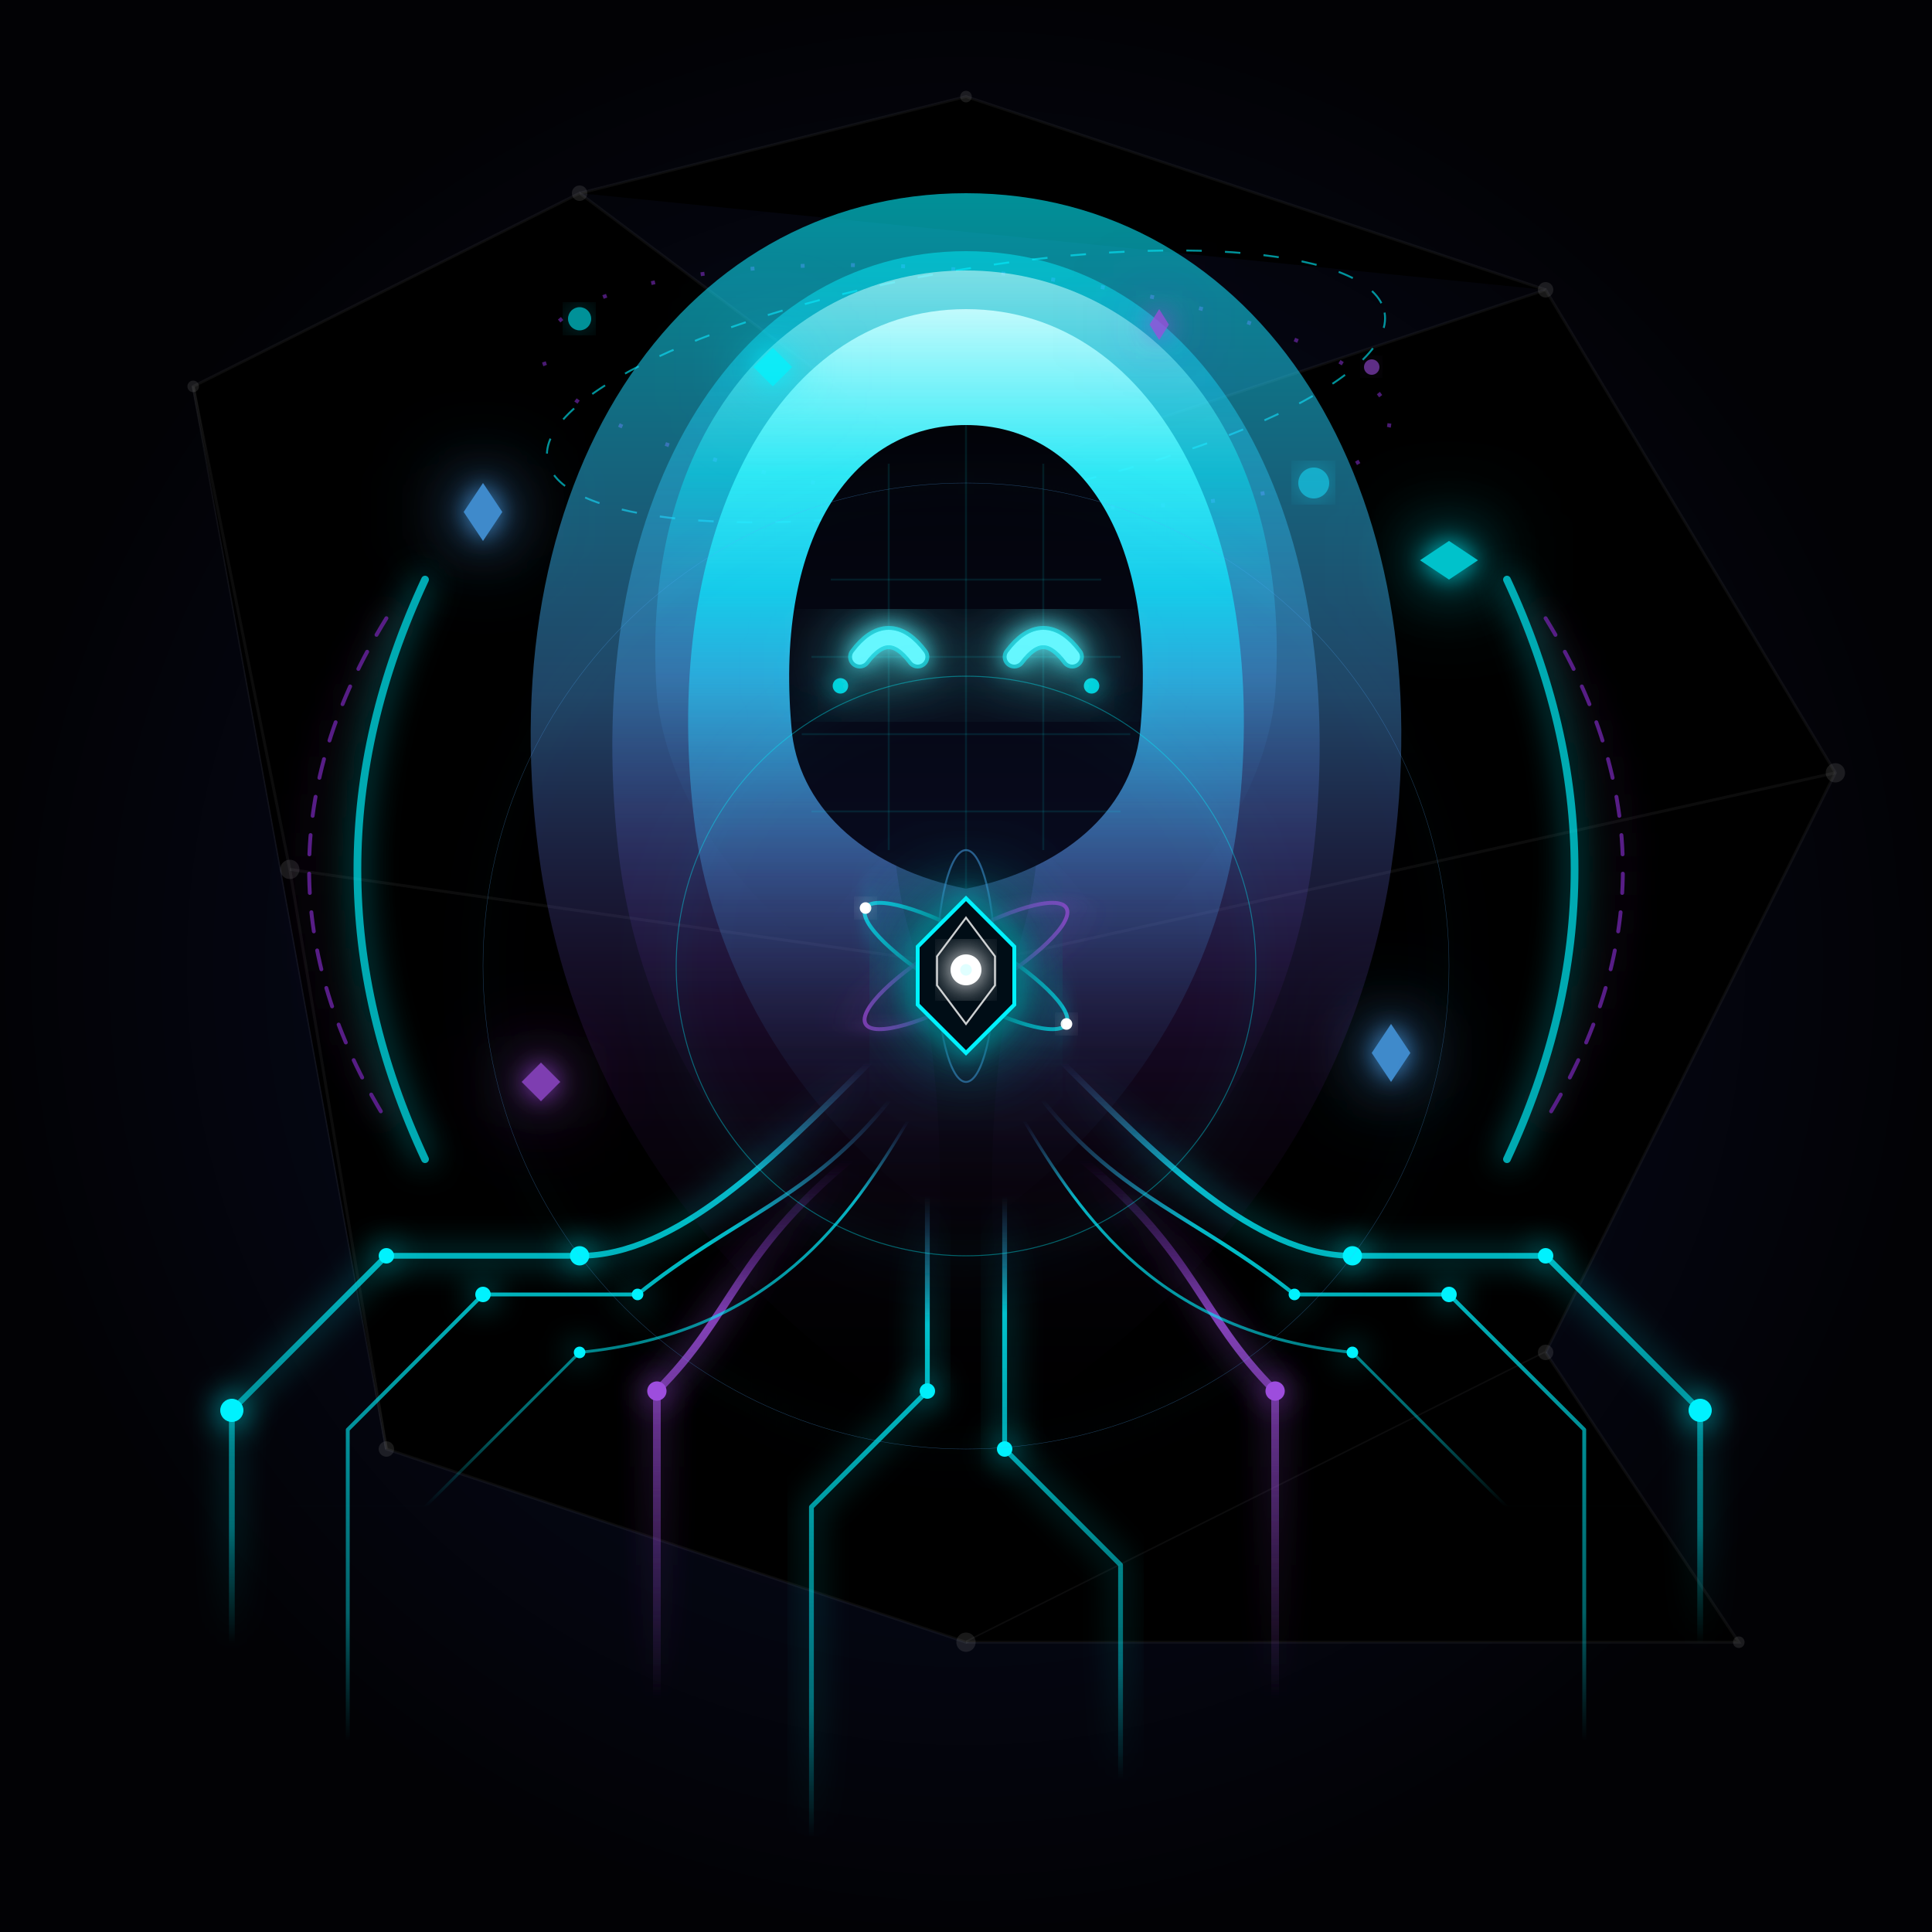
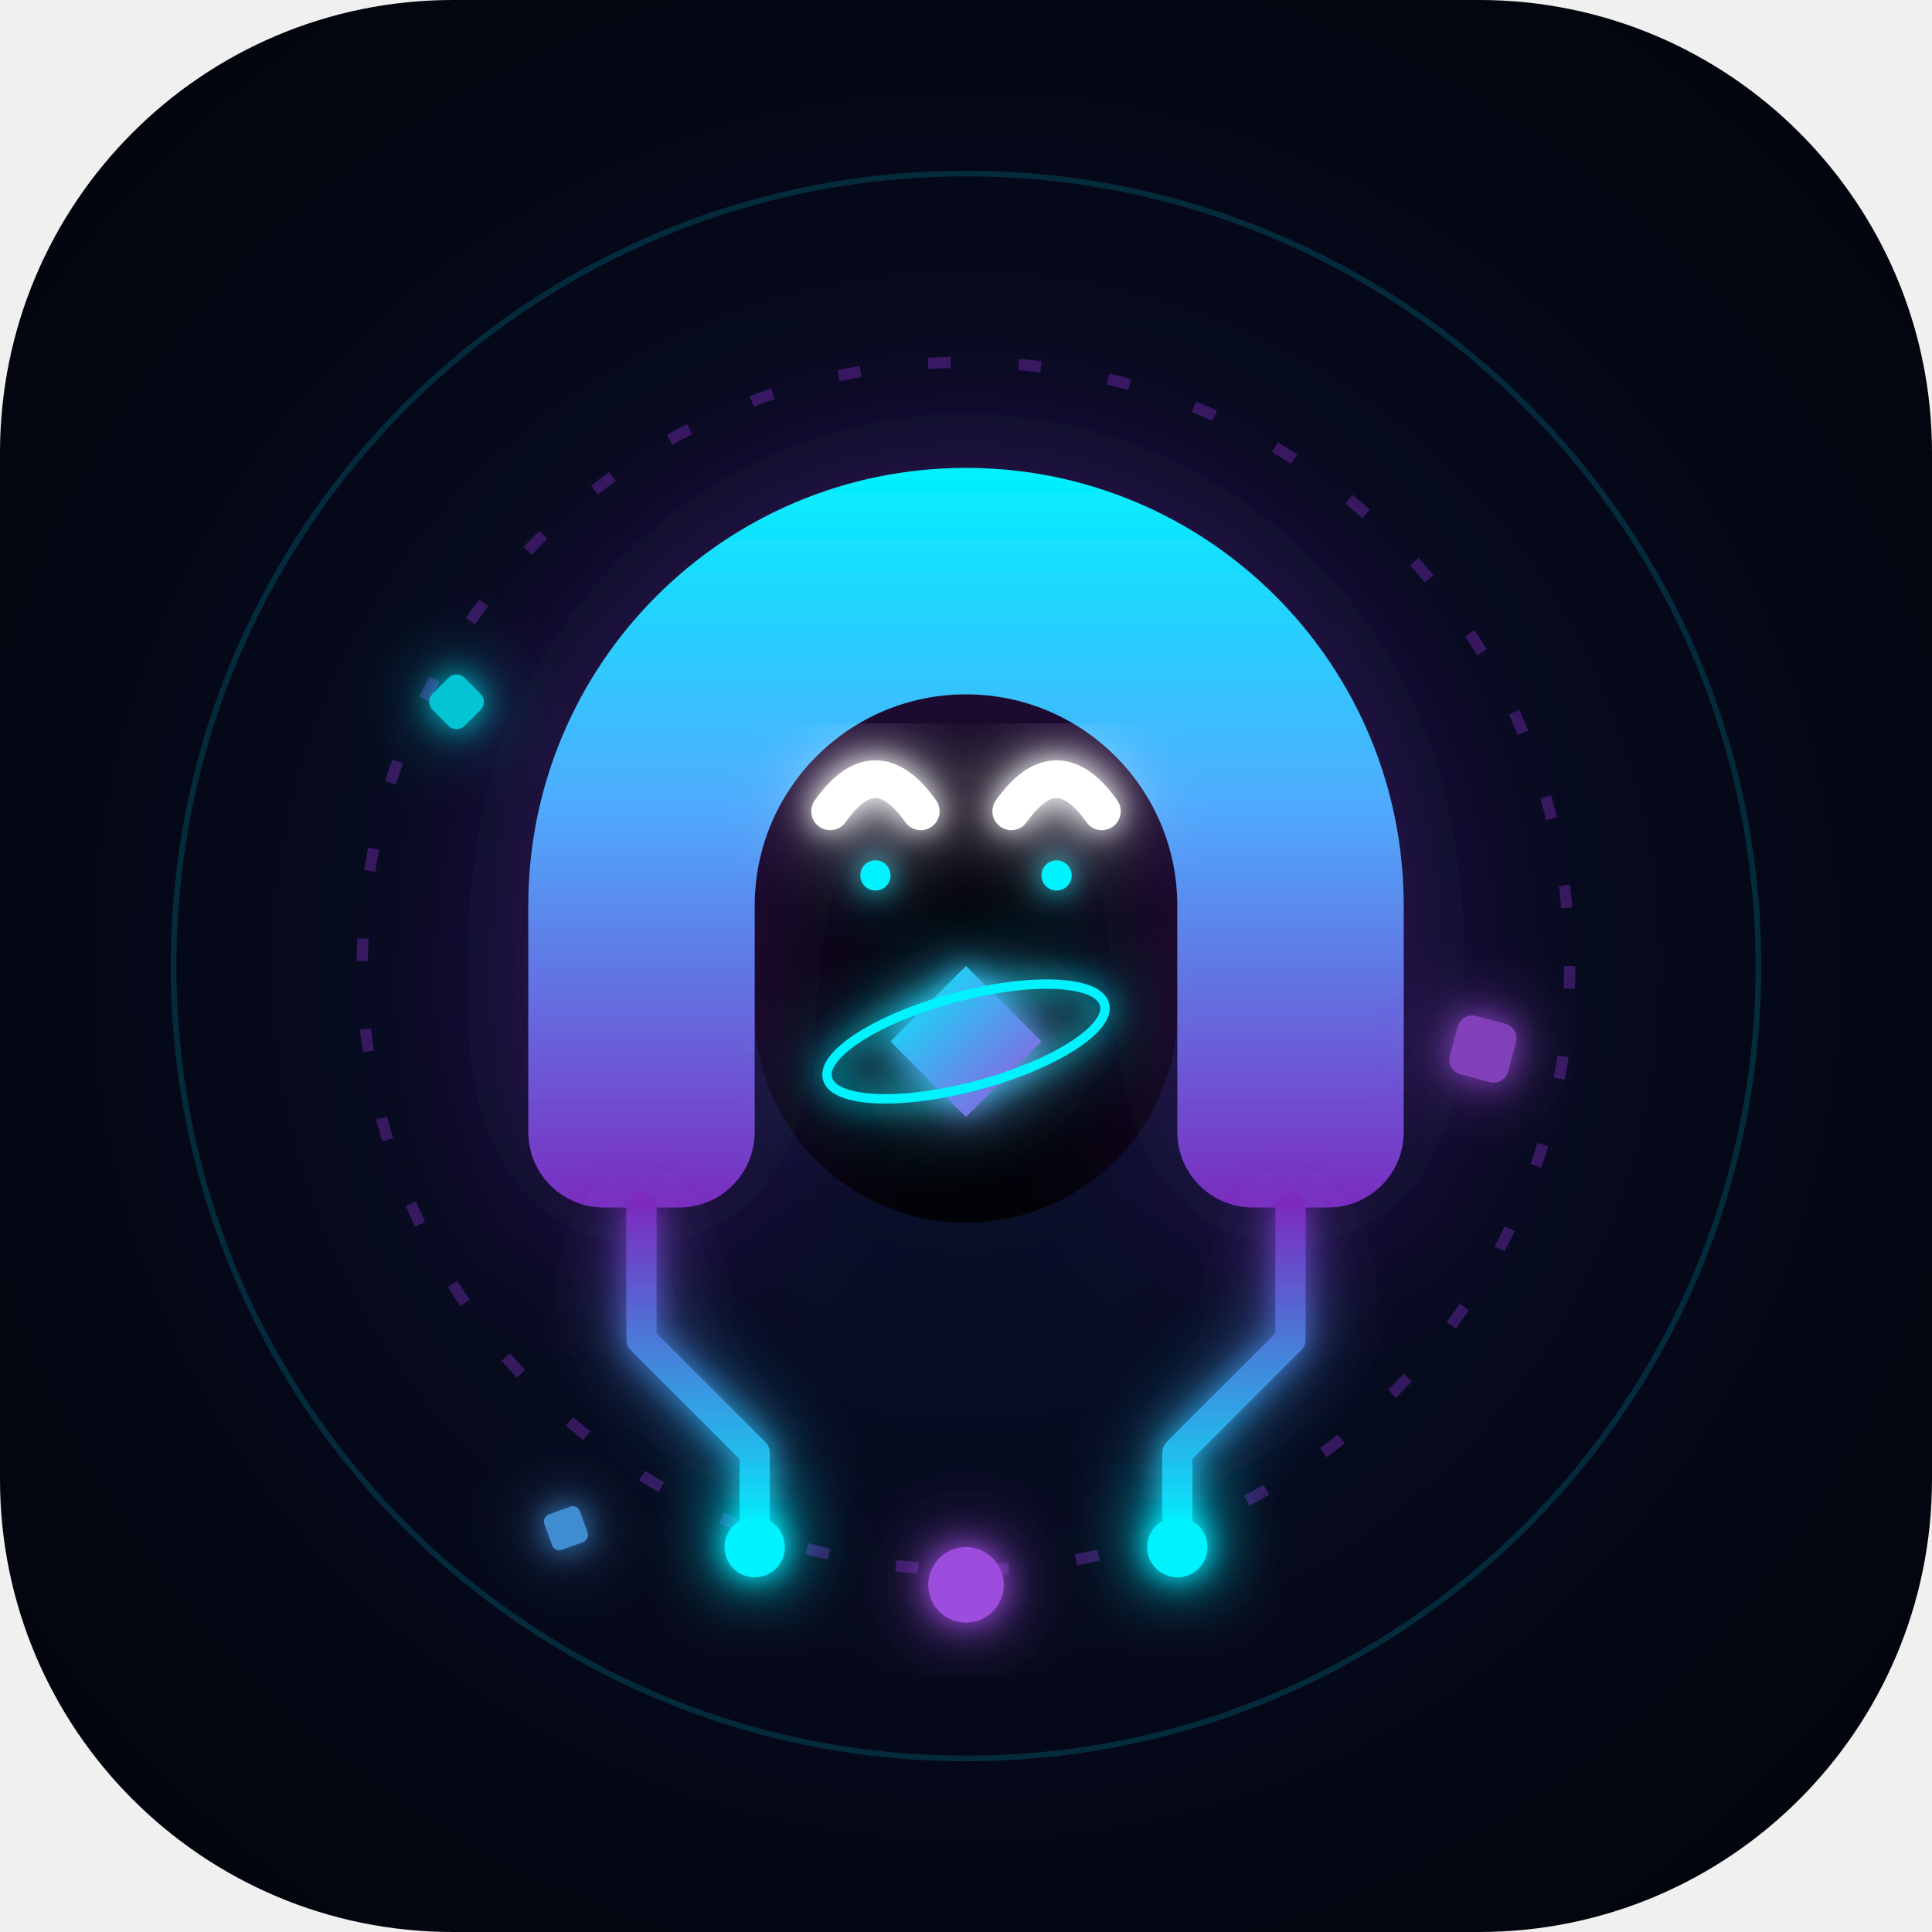
- <svg xmlns="http://www.w3.org/2000/svg" viewBox="0 0 1000 1000">
+ <svg xmlns="http://www.w3.org/2000/svg" viewBox="0 0 512 512">
  <defs>
-     <radialGradient id="bgGrad" cx="50%" cy="50%" r="50%" fx="50%" fy="50%">
-       <stop offset="0%" stop-color="#0a1128" />
-       <stop offset="60%" stop-color="#050714" />
-       <stop offset="100%" stop-color="#020205" />
+     <radialGradient id="bgGrad" cx="50%" cy="50%" r="70%">
+       <stop offset="0%" stop-color="#0a122e" />
+       <stop offset="60%" stop-color="#050818" />
+       <stop offset="100%" stop-color="#020308" />
    </radialGradient>
+     <linearGradient id="hoodGrad" x1="0%" y1="0%" x2="0%" y2="100%">
+       <stop offset="0%" stop-color="#00f2fe" />
+       <stop offset="45%" stop-color="#4facfe" />
+       <stop offset="100%" stop-color="#7b2cbf" />
+     </linearGradient>
+     <linearGradient id="circuitGrad" x1="0%" y1="0%" x2="0%" y2="100%">
+       <stop offset="0%" stop-color="#7b2cbf" />
+       <stop offset="100%" stop-color="#00f2fe" />
+     </linearGradient>
+     <linearGradient id="accentGrad" x1="0%" y1="0%" x2="100%" y2="100%">
+       <stop offset="0%" stop-color="#00f2fe" />
+       <stop offset="100%" stop-color="#9d4edd" />
+     </linearGradient>
    <filter id="neonGlow" x="-50%" y="-50%" width="200%" height="200%">
-       <feGaussianBlur in="SourceGraphic" stdDeviation="6" result="blur1" />
-       <feGaussianBlur in="SourceGraphic" stdDeviation="15" result="blur2" />
-       <feGaussianBlur in="SourceGraphic" stdDeviation="25" result="blur3" />
+       <feGaussianBlur in="SourceGraphic" stdDeviation="4" result="blur1" />
+       <feGaussianBlur in="SourceGraphic" stdDeviation="10" result="blur2" />
      <feMerge>
-         <feMergeNode in="blur3" />
        <feMergeNode in="blur2" />
        <feMergeNode in="blur1" />
        <feMergeNode in="SourceGraphic" />
      </feMerge>
    </filter>
-     <filter id="softGlow" x="-20%" y="-20%" width="140%" height="140%">
-       <feGaussianBlur in="SourceGraphic" stdDeviation="8" result="blur" />
-       <feMerge>
-         <feMergeNode in="blur" />
-         <feMergeNode in="SourceGraphic" />
-       </feMerge>
+     <filter id="dropShadow" x="-20%" y="-20%" width="140%" height="140%">
+       <feDropShadow dx="0" dy="12" stdDeviation="15" flood-color="#000000" flood-opacity="0.8" />
+       <feDropShadow dx="0" dy="0" stdDeviation="25" flood-color="#7b2cbf" flood-opacity="0.4" />
    </filter>
-     <linearGradient id="cloakOuter" x1="0%" y1="0%" x2="0%" y2="100%">
-       <stop offset="0%" stop-color="#00f2fe" stop-opacity="0.6" />
-       <stop offset="40%" stop-color="#4facfe" stop-opacity="0.4" />
-       <stop offset="70%" stop-color="#7b2cbf" stop-opacity="0.1" />
-       <stop offset="100%" stop-color="#050714" stop-opacity="0" />
-     </linearGradient>
-     <linearGradient id="cloakInner" x1="0%" y1="0%" x2="0%" y2="100%">
-       <stop offset="0%" stop-color="#e0ffff" stop-opacity="0.9" />
-       <stop offset="30%" stop-color="#00f2fe" stop-opacity="0.7" />
-       <stop offset="60%" stop-color="#4facfe" stop-opacity="0.3" />
-       <stop offset="100%" stop-color="#120c24" stop-opacity="0" />
-     </linearGradient>
-     <linearGradient id="visorDark" x1="0%" y1="0%" x2="0%" y2="100%">
-       <stop offset="0%" stop-color="#020308" stop-opacity="1" />
-       <stop offset="100%" stop-color="#080b1f" stop-opacity="1" />
-     </linearGradient>
-     <linearGradient id="circuitGrad" x1="0%" y1="0%" x2="0%" y2="100%">
-       <stop offset="0%" stop-color="#4facfe" stop-opacity="0" />
-       <stop offset="20%" stop-color="#00f2fe" stop-opacity="0.8" />
-       <stop offset="80%" stop-color="#00f2fe" stop-opacity="0.4" />
-       <stop offset="100%" stop-color="#00f2fe" stop-opacity="0" />
-     </linearGradient>
-     <linearGradient id="circuitGradPurple" x1="0%" y1="0%" x2="0%" y2="100%">
-       <stop offset="0%" stop-color="#7b2cbf" stop-opacity="0" />
-       <stop offset="30%" stop-color="#9d4edd" stop-opacity="0.8" />
-       <stop offset="100%" stop-color="#9d4edd" stop-opacity="0" />
-     </linearGradient>
  </defs>
-   <rect width="1000" height="1000" fill="url(#bgGrad)" />
-   <g stroke="#ffffff" stroke-opacity="0.05" stroke-width="1.5">
-     <path d="M 100,200 L 300,100 L 500,250 L 800,150 L 950,400 L 800,700 L 500,850 L 200,750 Z" />
-     <path d="M 300,100 L 500,50 L 800,150" />
-     <path d="M 100,200 L 150,450 L 200,750" />
-     <path d="M 800,700 L 900,850 L 500,850" />
-     <path d="M 150,450 L 500,500 L 950,400" />
-   </g>
-   <g fill="#ffffff" opacity="0.1">
-     <circle cx="100" cy="200" r="3" />
-     <circle cx="300" cy="100" r="4" />
-     <circle cx="500" cy="50" r="3" />
-     <circle cx="800" cy="150" r="4" />
-     <circle cx="950" cy="400" r="5" />
-     <circle cx="800" cy="700" r="4" />
-     <circle cx="900" cy="850" r="3" />
-     <circle cx="500" cy="850" r="5" />
-     <circle cx="200" cy="750" r="4" />
-     <circle cx="150" cy="450" r="5" />
-     <circle cx="500" cy="500" r="3" />
-   </g>
-   <g opacity="0.6">
-     <ellipse cx="500" cy="200" rx="220" ry="60" fill="none" stroke="#00f2fe" stroke-width="1" stroke-dasharray="8 12" transform="rotate(-10 500 200)" />
-     <ellipse cx="500" cy="200" rx="220" ry="60" fill="none" stroke="#7b2cbf" stroke-width="2" stroke-dasharray="2 24" transform="rotate(5 500 200)" />
-     <circle cx="300" cy="165" r="6" fill="#00f2fe" filter="url(#softGlow)" />
-     <circle cx="710" cy="190" r="4" fill="#9d4edd" filter="url(#softGlow)" />
-     <circle cx="680" cy="250" r="8" fill="#00f2fe" filter="url(#softGlow)" />
-   </g>
-   <g fill="none" stroke-linejoin="round" stroke-linecap="round">
-     <path d="M 450,550 C 400,600 350,650 300,650 L 200,650 L 120,730 L 120,850" stroke="url(#circuitGrad)" stroke-width="3" filter="url(#softGlow)" />
-     <path d="M 460,570 C 420,620 380,630 330,670 L 250,670 L 180,740 L 180,900" stroke="url(#circuitGrad)" stroke-width="2" />
-     <path d="M 440,600 C 380,650 380,680 340,720 L 340,880" stroke="url(#circuitGradPurple)" stroke-width="4" filter="url(#softGlow)" />
-     <path d="M 470,580 C 440,630 400,690 300,700 L 220,780 L 150,780" stroke="url(#circuitGrad)" stroke-width="1.5" />
-     <path d="M 550,550 C 600,600 650,650 700,650 L 800,650 L 880,730 L 880,850" stroke="url(#circuitGrad)" stroke-width="3" filter="url(#softGlow)" />
-     <path d="M 540,570 C 580,620 620,630 670,670 L 750,670 L 820,740 L 820,900" stroke="url(#circuitGrad)" stroke-width="2" />
-     <path d="M 560,600 C 620,650 620,680 660,720 L 660,880" stroke="url(#circuitGradPurple)" stroke-width="4" filter="url(#softGlow)" />
-     <path d="M 530,580 C 560,630 600,690 700,700 L 780,780 L 850,780" stroke="url(#circuitGrad)" stroke-width="1.5" />
-     <path d="M 480,620 L 480,720 L 420,780 L 420,950" stroke="url(#circuitGrad)" stroke-width="2.5" filter="url(#softGlow)" />
-     <path d="M 520,620 L 520,750 L 580,810 L 580,920" stroke="url(#circuitGrad)" stroke-width="2.5" filter="url(#softGlow)" />
-     <path d="M 500,640 L 500,850" stroke="url(#circuitGradPurple)" stroke-width="3" />
-   </g>
-   <g fill="#00f2fe" filter="url(#softGlow)">
-     <circle cx="300" cy="650" r="5" />
-     <circle cx="200" cy="650" r="4" />
-     <circle cx="120" cy="730" r="6" />
-     <circle cx="330" cy="670" r="3" />
-     <circle cx="250" cy="670" r="4" />
-     <circle cx="340" cy="720" r="5" fill="#9d4edd" />
-     <circle cx="300" cy="700" r="3" />
-     <circle cx="700" cy="650" r="5" />
-     <circle cx="800" cy="650" r="4" />
-     <circle cx="880" cy="730" r="6" />
-     <circle cx="670" cy="670" r="3" />
-     <circle cx="750" cy="670" r="4" />
-     <circle cx="660" cy="720" r="5" fill="#9d4edd" />
-     <circle cx="700" cy="700" r="3" />
-     <circle cx="480" cy="720" r="4" />
-     <circle cx="520" cy="750" r="4" />
-   </g>
-   <path d="M 500,100 C 350,100 250,250 280,450 C 300,580 380,680 500,750 C 620,680 700,580 720,450 C 750,250 650,100 500,100 Z" fill="url(#cloakOuter)" />
-   <path d="M 500,130 C 380,130 300,260 320,440 C 330,530 380,620 480,680 C 490,650 490,550 470,480 C 450,410 470,300 500,280 C 530,300 550,410 530,480 C 510,550 510,650 520,680 C 620,620 670,530 680,440 C 700,260 620,130 500,130 Z" fill="url(#cloakOuter)" opacity="0.8" />
-   <path d="M 500,160 C 400,160 340,280 360,430 C 370,500 410,580 500,640 C 590,580 630,500 640,430 C 660,280 600,160 500,160 Z" fill="url(#cloakInner)" />
-   <path d="M 500,140 C 410,140 330,220 340,360 C 345,410 380,460 420,490 C 440,460 470,420 500,420 C 530,420 560,460 580,490 C 620,460 655,410 660,360 C 670,220 590,140 500,140 Z" fill="url(#cloakInner)" opacity="0.6" />
-   <path d="M 500,220 C 440,220 400,280 410,380 C 415,420 450,450 500,460 C 550,450 585,420 590,380 C 600,280 560,220 500,220 Z" fill="url(#visorDark)" />
-   <g stroke="#00f2fe" stroke-opacity="0.1" stroke-width="1">
-     <line x1="430" y1="300" x2="570" y2="300" />
-     <line x1="420" y1="340" x2="580" y2="340" />
-     <line x1="415" y1="380" x2="585" y2="380" />
-     <line x1="420" y1="420" x2="580" y2="420" />
-     <line x1="460" y1="240" x2="460" y2="440" />
-     <line x1="500" y1="220" x2="500" y2="460" />
-     <line x1="540" y1="240" x2="540" y2="440" />
-   </g>
-   <g filter="url(#neonGlow)">
-     <path d="M 445,340 Q 460,320 475,340" fill="none" stroke="#ffffff" stroke-width="8" stroke-linecap="round" />
-     <path d="M 445,340 Q 460,320 475,340" fill="none" stroke="#00f2fe" stroke-width="12" stroke-linecap="round" opacity="0.6" />
-     <path d="M 525,340 Q 540,320 555,340" fill="none" stroke="#ffffff" stroke-width="8" stroke-linecap="round" />
-     <path d="M 525,340 Q 540,320 555,340" fill="none" stroke="#00f2fe" stroke-width="12" stroke-linecap="round" opacity="0.6" />
-     <circle cx="435" cy="355" r="4" fill="#00f2fe" opacity="0.8" />
-     <circle cx="565" cy="355" r="4" fill="#00f2fe" opacity="0.8" />
-   </g>
-   <g transform="translate(500, 500)">
-     <ellipse cx="0" cy="0" rx="60" ry="15" fill="none" stroke="#00f2fe" stroke-width="2" transform="rotate(30)" filter="url(#softGlow)" opacity="0.7" />
-     <ellipse cx="0" cy="0" rx="60" ry="15" fill="none" stroke="#9d4edd" stroke-width="2" transform="rotate(-30)" filter="url(#softGlow)" opacity="0.7" />
-     <ellipse cx="0" cy="0" rx="60" ry="15" fill="none" stroke="#4facfe" stroke-width="1" transform="rotate(90)" opacity="0.5" />
-     <circle cx="52" cy="30" r="3" fill="#ffffff" filter="url(#neonGlow)" />
-     <circle cx="-52" cy="-30" r="3" fill="#ffffff" filter="url(#neonGlow)" />
-     <polygon points="0,-35 25,-10 25,20 0,45 -25,20 -25,-10" fill="#050714" stroke="#00f2fe" stroke-width="2" filter="url(#neonGlow)" />
-     <polygon points="0,-25 15,-5 15,10 0,30 -15,10 -15,-5" fill="none" stroke="#ffffff" stroke-width="1" opacity="0.8" />
-     <circle cx="0" cy="2" r="8" fill="#ffffff" filter="url(#neonGlow)" />
-     <circle cx="0" cy="2" r="3" fill="#e0ffff" />
-   </g>
-   <g fill="none" stroke-linecap="round" filter="url(#softGlow)" opacity="0.7">
-     <path d="M 220,300 Q 150,450 220,600" stroke="#00f2fe" stroke-width="4" />
-     <path d="M 200,320 Q 120,450 200,580" stroke="#7b2cbf" stroke-width="2" stroke-dasharray="10 10" />
-     <path d="M 780,300 Q 850,450 780,600" stroke="#00f2fe" stroke-width="4" />
-     <path d="M 800,320 Q 880,450 800,580" stroke="#7b2cbf" stroke-width="2" stroke-dasharray="10 10" />
-   </g>
-   <g fill="#00f2fe" filter="url(#neonGlow)" opacity="0.8">
-     <polygon points="250,250 260,265 250,280 240,265" fill="#4facfe" />
-     <polygon points="750,280 765,290 750,300 735,290" />
-     <polygon points="280,550 290,560 280,570 270,560" fill="#9d4edd" />
-     <polygon points="720,530 730,545 720,560 710,545" fill="#4facfe" />
-     <polygon points="400,180 410,190 400,200 390,190" />
-     <polygon points="600,160 605,168 600,176 595,168" fill="#9d4edd" />
-   </g>
-   <g opacity="0.4" filter="url(#neonGlow)">
-     <circle cx="500" cy="500" r="150" fill="none" stroke="#00f2fe" stroke-width="0.5" />
-     <circle cx="500" cy="500" r="250" fill="none" stroke="#4facfe" stroke-width="0.2" />
+   <rect width="512" height="512" rx="120" fill="url(#bgGrad)" />
+   <circle cx="256" cy="256" r="160" fill="none" stroke="#7b2cbf" stroke-width="3" stroke-dasharray="6 18" opacity="0.4" />
+   <circle cx="256" cy="256" r="210" fill="none" stroke="#00f2fe" stroke-width="1.5" opacity="0.15" />
+   <g>
+     <rect x="200" y="184" width="112" height="140" rx="56" fill="#020308" />
+     <path d="M 140,300                   L 140,240                   A 116,116 0 0,1 372,240                   L 372,300                   A 20,20 0 0,1 352,320                   L 332,320                   A 20,20 0 0,1 312,300                   L 312,240                   A 56,56 0 0,0 200,240                   L 200,300                   A 20,20 0 0,1 180,320                   L 160,320                   A 20,20 0 0,1 140,300 Z" fill="url(#hoodGrad)" filter="url(#dropShadow)" />
+     <g filter="url(#neonGlow)">
+       <path d="M 220,215 Q 232,198 244,215" fill="none" stroke="#ffffff" stroke-width="10" stroke-linecap="round" />
+       <circle cx="232" cy="232" r="4" fill="#00f2fe" />
+       <path d="M 268,215 Q 280,198 292,215" fill="none" stroke="#ffffff" stroke-width="10" stroke-linecap="round" />
+       <circle cx="280" cy="232" r="4" fill="#00f2fe" />
+     </g>
+     <g filter="url(#neonGlow)">
+       <polygon points="256,256 276,276 256,296 236,276" fill="url(#accentGrad)" />
+       <ellipse cx="256" cy="276" rx="38" ry="12" transform="rotate(-15 256 276)" fill="none" stroke="#00f2fe" stroke-width="2.5" />
+     </g>
+     <g fill="none" stroke="url(#circuitGrad)" stroke-width="8" stroke-linecap="round" stroke-linejoin="round" filter="url(#neonGlow)">
+       <path d="M 170,320 L 170,355 L 200,385 L 200,410" />
+       <path d="M 342,320 L 342,355 L 312,385 L 312,410" />
+       <path d="M 256,305 L 256,420" />
+     </g>
+     <g filter="url(#neonGlow)">
+       <circle cx="200" cy="410" r="8" fill="#00f2fe" />
+       <circle cx="256" cy="420" r="10" fill="#9d4edd" />
+       <circle cx="312" cy="410" r="8" fill="#00f2fe" />
+     </g>
+     <g opacity="0.8" filter="url(#neonGlow)">
+       <rect x="115" y="180" width="12" height="12" rx="3" transform="rotate(45 121 186)" fill="#00f2fe" />
+       <rect x="385" y="270" width="16" height="16" rx="4" transform="rotate(15 393 278)" fill="#9d4edd" />
+       <rect x="145" y="400" width="10" height="10" rx="2" transform="rotate(-20 150 405)" fill="#4facfe" />
+     </g>
  </g>
</svg>
